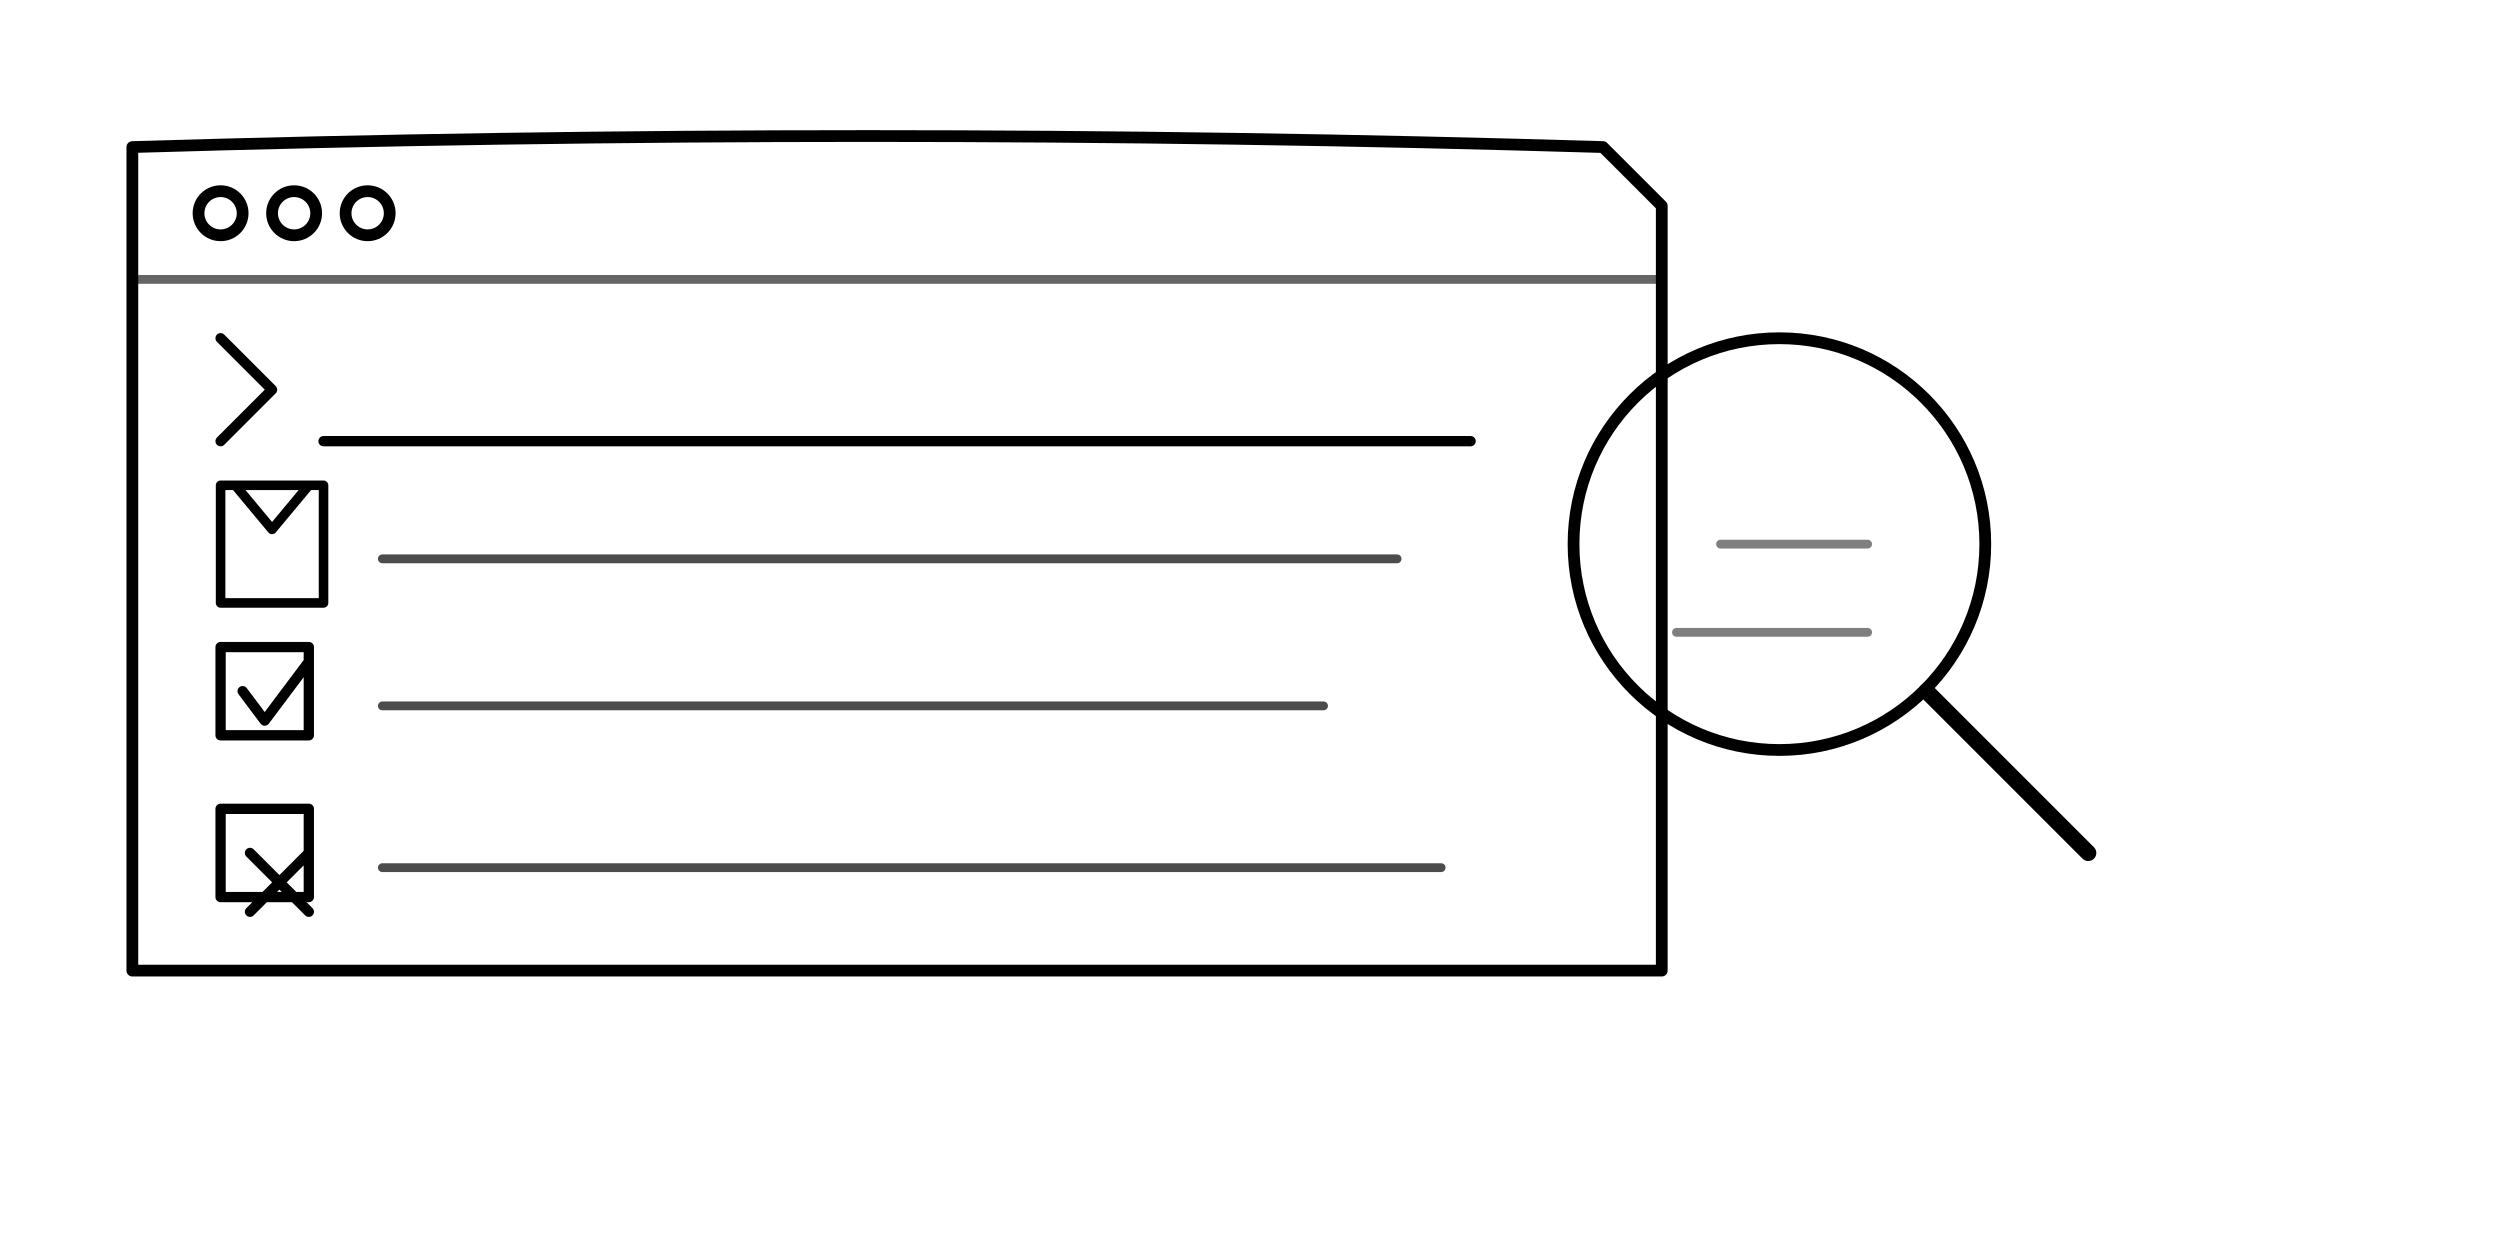
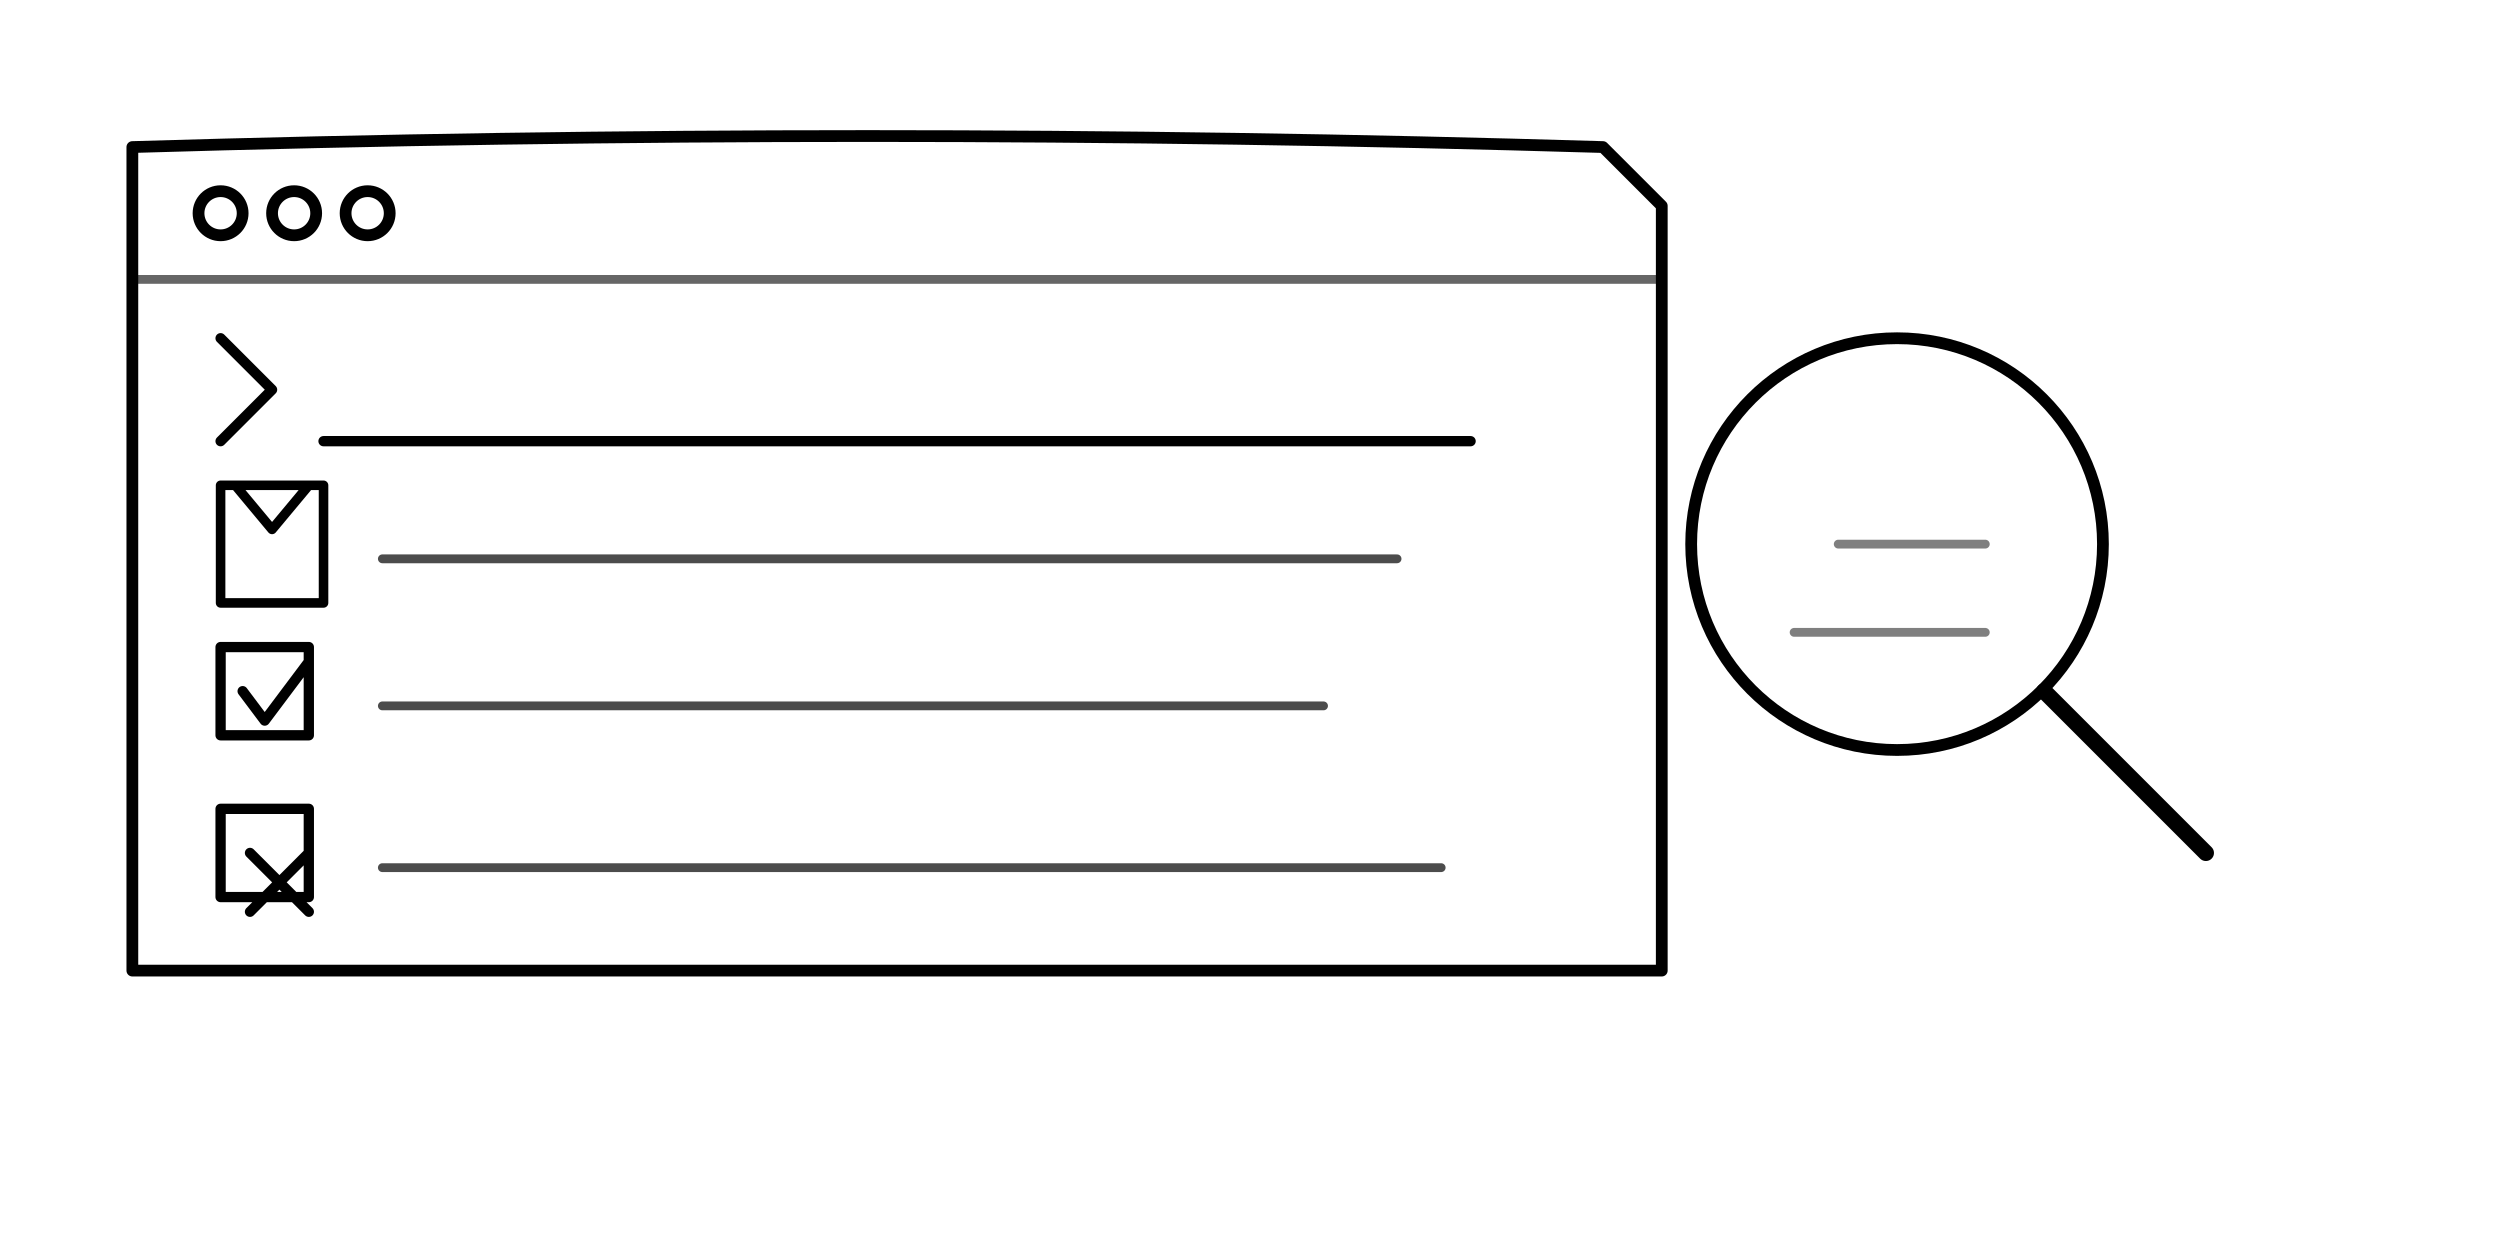
<svg viewBox="0 0 340 170" fill="none" stroke="currentColor" stroke-width="1.6" stroke-linecap="round" stroke-linejoin="round">
  <path d="M18 20q100-3 200 0l8 8v104H18V20z" />
  <path d="M18 38h208" stroke-width="1.2" opacity=".6" />
  <circle cx="30" cy="29" r="3" />
  <circle cx="40" cy="29" r="3" />
  <circle cx="50" cy="29" r="3" />
  <path d="M30 46l7 7-7 7M44 60h156" stroke-width="1.4" />
  <path d="M30 66h14v16H30zM32 66l5 6 5-6" stroke-width="1.3" />
  <path d="M52 76h138" stroke-width="1.2" opacity=".7" />
  <path d="M30 88h12v12H30zM33 94l3 4 6-8" stroke-width="1.4" />
  <path d="M52 96h128" stroke-width="1.2" opacity=".7" />
  <path d="M30 110h12v12H30zM34 116l8 8M42 116l-8 8" stroke-width="1.4" />
  <path d="M52 118h144" stroke-width="1.2" opacity=".7" />
-   <path d="M242 46a28 28 0 1 0 0 56a28 28 0 0 0 0-56z" />
-   <path d="M262 94l22 22" stroke-width="2.2" />
-   <path d="M254 74h-20M254 86h-26" stroke-width="1.2" opacity=".5" />
+   <path d="M258 46a28 28 0 1 0 0 56a28 28 0 0 0 0-56z" />
+   <path d="M278 94l22 22" stroke-width="2.2" />
+   <path d="M270 74h-20M270 86h-26" stroke-width="1.2" opacity=".5" />
</svg>
